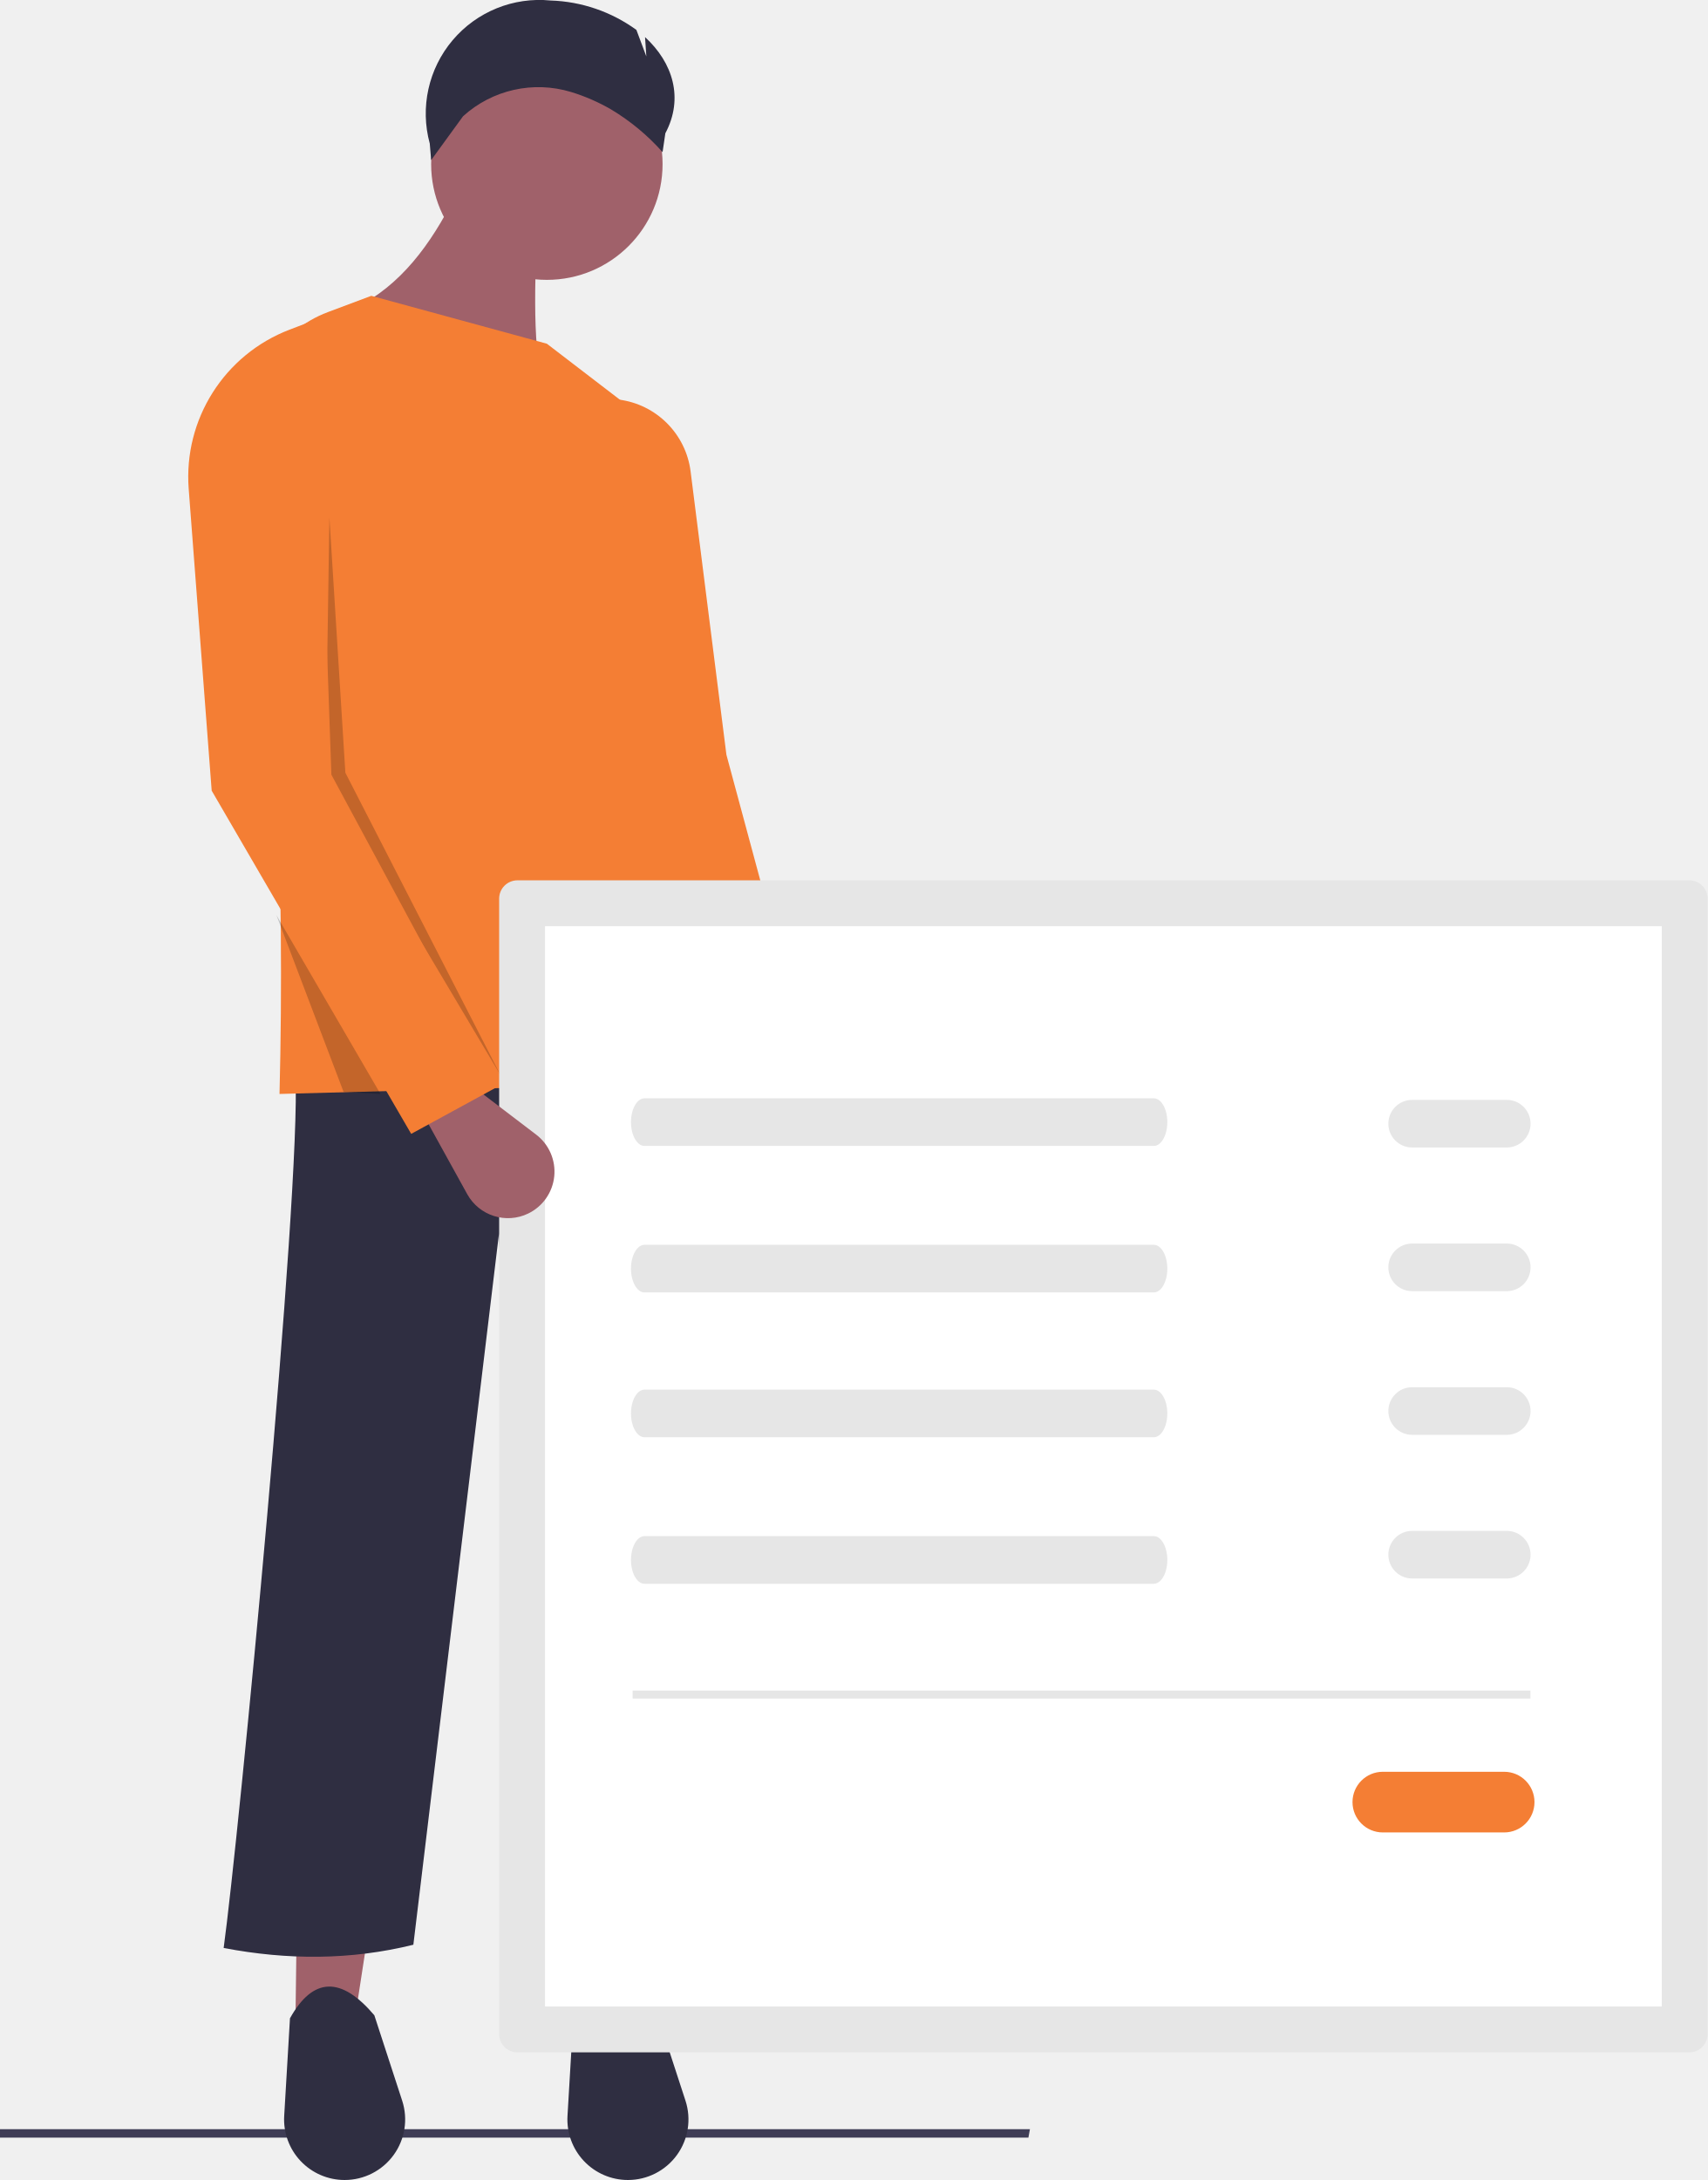
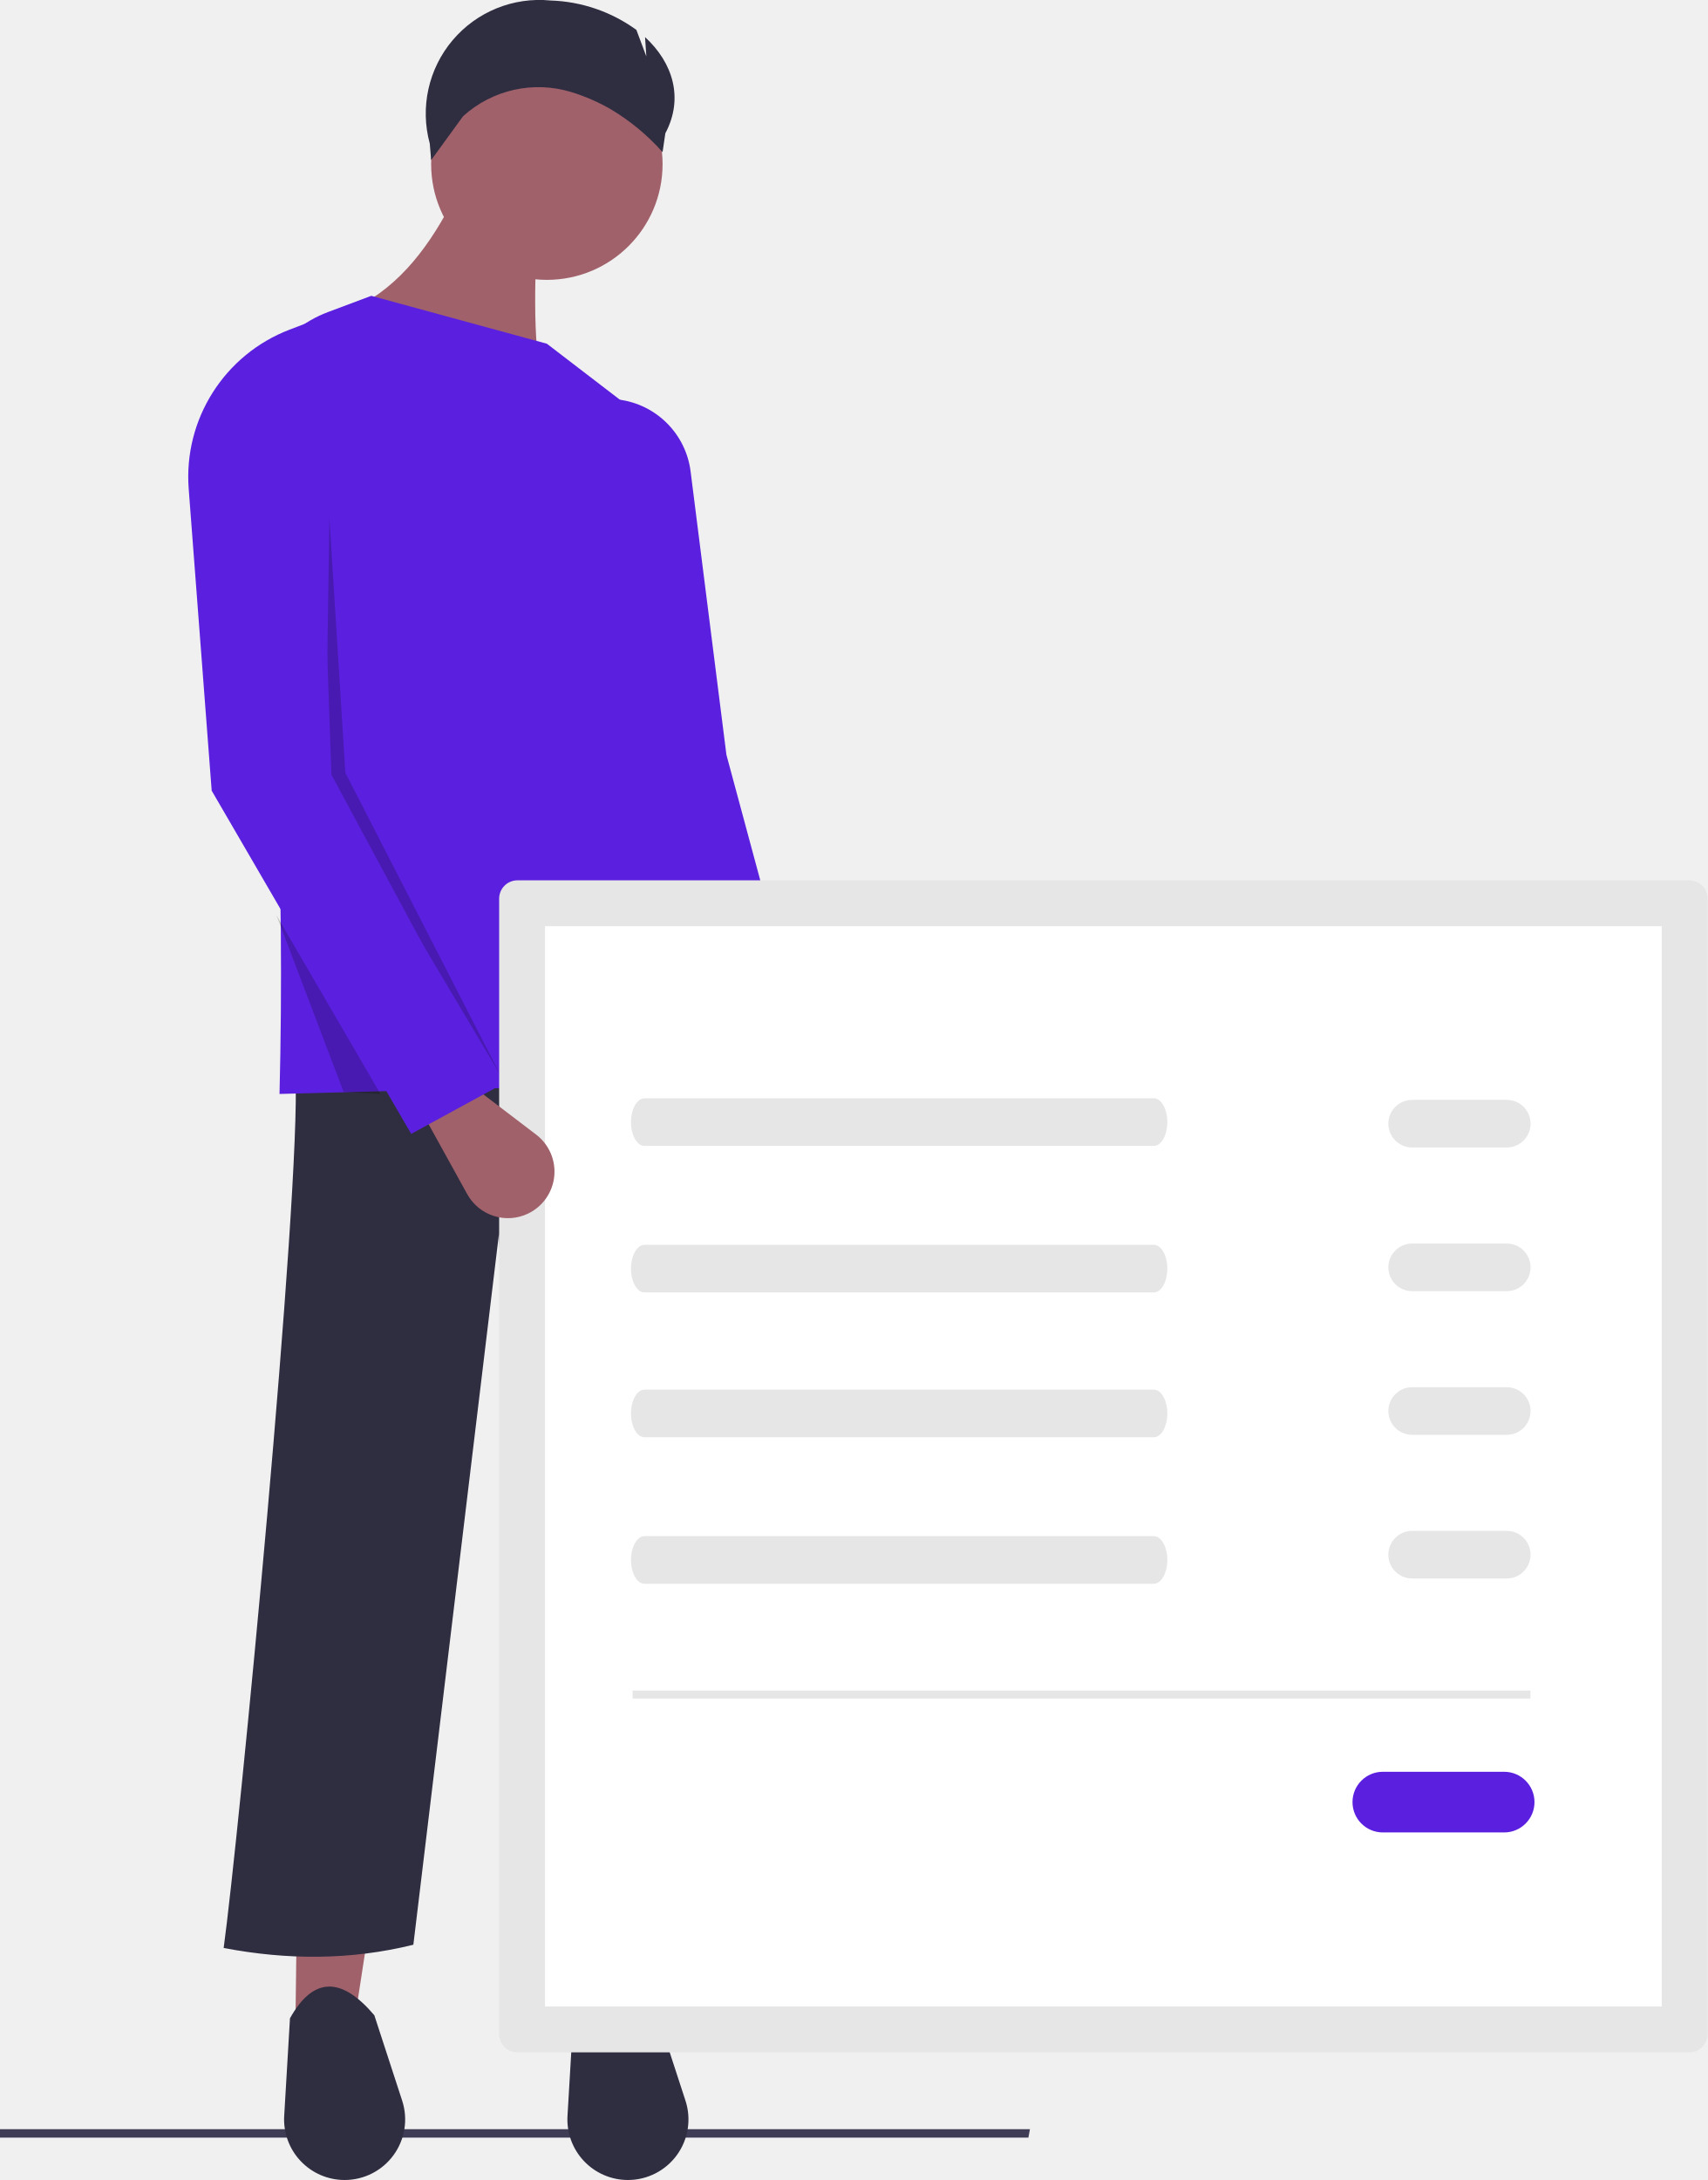
<svg xmlns="http://www.w3.org/2000/svg" id="fa31da1d-917f-4e54-b738-e4bf96d4c31c" data-name="Layer 1" width="427.965" height="546.269" viewBox="0 0 427.965 546.269">
  <polygon points="257.738 535.649 0 535.649 0 533.543 258.12 533.543 257.738 535.649" fill="#3f3d56" />
  <polygon points="89.053 505.128 74.053 506.128 76.053 349.128 113.053 349.128 89.053 505.128" fill="#a0616a" />
  <polygon points="161.053 505.128 146.053 506.128 148.053 349.128 171.983 349.134 161.053 505.128" fill="#a0616a" />
  <path d="M563.07,664.993c-15.702,7.161-30.46,6.796-44.508.761l-7.492-179.761L489.612,664.181c-15.691,3.882-31.55,3.865-47.541.813,3.683-26.693,19.406-189.195,18-219l105-5Z" transform="translate(-386.0175 -176.8657)" fill="#2f2e41" />
  <path d="M472.388,723.134h0a15.171,15.171,0,0,1-15.145-16.068l1.447-24.451c5.827-10.448,12.9-10.49,21.143-.755l6.978,21.399A15.171,15.171,0,0,1,472.388,723.134Z" transform="translate(-386.0175 -176.8657)" fill="#2f2e41" />
  <path d="M543.388,723.134h0a15.171,15.171,0,0,1-15.145-16.068l1.447-24.451c5.827-10.448,12.9-10.49,21.143-.755l6.978,21.399A15.171,15.171,0,0,1,543.388,723.134Z" transform="translate(-386.0175 -176.8657)" fill="#2f2e41" />
  <circle cx="137.053" cy="41.128" r="29" fill="#a0616a" />
  <path d="M522.07,272.993l-47-19c11.248-5.513,18.885-15.759,25-28h21C520.069,244.671,519.262,262.909,522.07,272.993Z" transform="translate(-386.0175 -176.8657)" fill="#a0616a" />
-   <path d="M568.07,447.993l-112,3c1.364-53.779-1.029-109.116-6.643-165.789a29.127,29.127,0,0,1,18.767-30.132l10.876-4.079,44,12,20.766,15.921a21.257,21.257,0,0,1,8.244,18.348C548.937,343.173,555.956,394.281,568.07,447.993Z" transform="translate(-386.0175 -176.8657)" fill="#f47e34" />
+   <path d="M568.07,447.993l-112,3c1.364-53.779-1.029-109.116-6.643-165.789a29.127,29.127,0,0,1,18.767-30.132l10.876-4.079,44,12,20.766,15.921a21.257,21.257,0,0,1,8.244,18.348C548.937,343.173,555.956,394.281,568.07,447.993Z" transform="translate(-386.0175 -176.8657)" fill="#5b20df" />
  <path d="M580.558,485.87h0a11.662,11.662,0,0,1-12.266-10.355l-2.476-22.292,13.231-3.686,10.925,18.841A11.662,11.662,0,0,1,580.558,485.87Z" transform="translate(-386.0175 -176.8657)" fill="#a0616a" />
-   <path d="M592.07,454.993l-26,1-20-80-5-99h0a20.762,20.762,0,0,1,18.023,17.997l8.977,71.003Z" transform="translate(-386.0175 -176.8657)" fill="#f47e34" />
+   <path d="M592.07,454.993l-26,1-20-80-5-99h0a20.762,20.762,0,0,1,18.023,17.997l8.977,71.003Z" transform="translate(-386.0175 -176.8657)" fill="#5b20df" />
  <polygon points="82.553 129.628 81.553 195.628 125.553 269.628 86.553 193.628 82.553 129.628" opacity="0.2" />
  <polygon points="69.277 229.313 95.356 274.128 86.114 273.628 69.277 229.313" opacity="0.2" />
  <path d="M515.701,397.458a4.594,4.594,0,0,0-4.589,4.589V686.563a4.594,4.594,0,0,0,4.589,4.589H809.394a4.594,4.594,0,0,0,4.589-4.589V402.047a4.594,4.594,0,0,0-4.589-4.589Z" transform="translate(-386.0175 -176.8657)" fill="#e6e6e6" />
  <path d="M522.612,679.652H802.482V408.958H522.612Z" transform="translate(-386.0175 -176.8657)" fill="#fff" />
  <path d="M547.539,452.083c-1.867,0-3.386,2.676-3.386,5.966s1.519,5.966,3.386,5.966H675.184c1.867,0,3.386-2.676,3.386-5.966s-1.519-5.966-3.386-5.966Z" transform="translate(-386.0175 -176.8657)" fill="#e6e6e6" />
  <path d="M547.539,488.795c-1.867,0-3.386,2.676-3.386,5.966s1.519,5.966,3.386,5.966H675.184c1.867,0,3.386-2.676,3.386-5.966s-1.519-5.966-3.386-5.966Z" transform="translate(-386.0175 -176.8657)" fill="#e6e6e6" />
  <path d="M547.539,525.083c-1.867,0-3.386,2.676-3.386,5.966s1.519,5.966,3.386,5.966H675.184c1.867,0,3.386-2.676,3.386-5.966s-1.519-5.966-3.386-5.966Z" transform="translate(-386.0175 -176.8657)" fill="#e6e6e6" />
  <path d="M547.539,561.795c-1.867,0-3.386,2.676-3.386,5.966s1.519,5.966,3.386,5.966H675.184c1.867,0,3.386-2.676,3.386-5.966s-1.519-5.966-3.386-5.966Z" transform="translate(-386.0175 -176.8657)" fill="#e6e6e6" />
  <path d="M739.852,452.476a5.966,5.966,0,0,0,0,11.931h23.863a5.966,5.966,0,0,0,0-11.931Z" transform="translate(-386.0175 -176.8657)" fill="#e6e6e6" />
  <path d="M739.852,488.476a5.966,5.966,0,0,0,0,11.931h23.863a5.966,5.966,0,0,0,0-11.931Z" transform="translate(-386.0175 -176.8657)" fill="#e6e6e6" />
  <path d="M739.852,524.476a5.966,5.966,0,0,0,0,11.931h23.863a5.966,5.966,0,0,0,0-11.931Z" transform="translate(-386.0175 -176.8657)" fill="#e6e6e6" />
  <path d="M739.852,560.476a5.966,5.966,0,0,0,0,11.931h23.863a5.966,5.966,0,0,0,0-11.931Z" transform="translate(-386.0175 -176.8657)" fill="#e6e6e6" />
-   <path d="M732.581,620.84a7.601,7.601,0,0,0,0,15.203h30.406a7.601,7.601,0,0,0,0-15.203Z" transform="translate(-386.0175 -176.8657)" fill="#f47e34" />
+   <path d="M732.581,620.84a7.601,7.601,0,0,0,0,15.203h30.406a7.601,7.601,0,0,0,0-15.203Z" transform="translate(-386.0175 -176.8657)" fill="#5b20df" />
  <rect x="158.553" y="423.628" width="225" height="2" fill="#e6e6e6" />
  <path d="M518.416,480.944l0,0a11.662,11.662,0,0,1-15.303-4.849l-10.849-19.631,10.8-8.486,17.324,13.199A11.662,11.662,0,0,1,518.416,480.944Z" transform="translate(-386.0175 -176.8657)" fill="#a0616a" />
-   <path d="M511.07,448.993l-22,12-50-86-5.762-75.626a39.499,39.499,0,0,1,25.278-39.895l6.484-2.479,4,114Z" transform="translate(-386.0175 -176.8657)" fill="#f47e34" />
+   <path d="M511.07,448.993l-22,12-50-86-5.762-75.626a39.499,39.499,0,0,1,25.278-39.895l6.484-2.479,4,114Z" transform="translate(-386.0175 -176.8657)" fill="#5b20df" />
  <path d="M547.678,186.164,548,191l-2.49-6.64a38.65,38.65,0,0,0-21.484-7.367l-0-0A28.484,28.484,0,0,0,493.724,212.839l.346,4.154,8-11h0a28.124,28.124,0,0,1,27.075-6.073,47.717,47.717,0,0,1,10.018,4.365,55.048,55.048,0,0,1,12.907,10.707l.695-4.726C557.436,201.482,554.656,192.563,547.678,186.164Z" transform="translate(-386.0175 -176.8657)" fill="#2f2e41" />
</svg>
